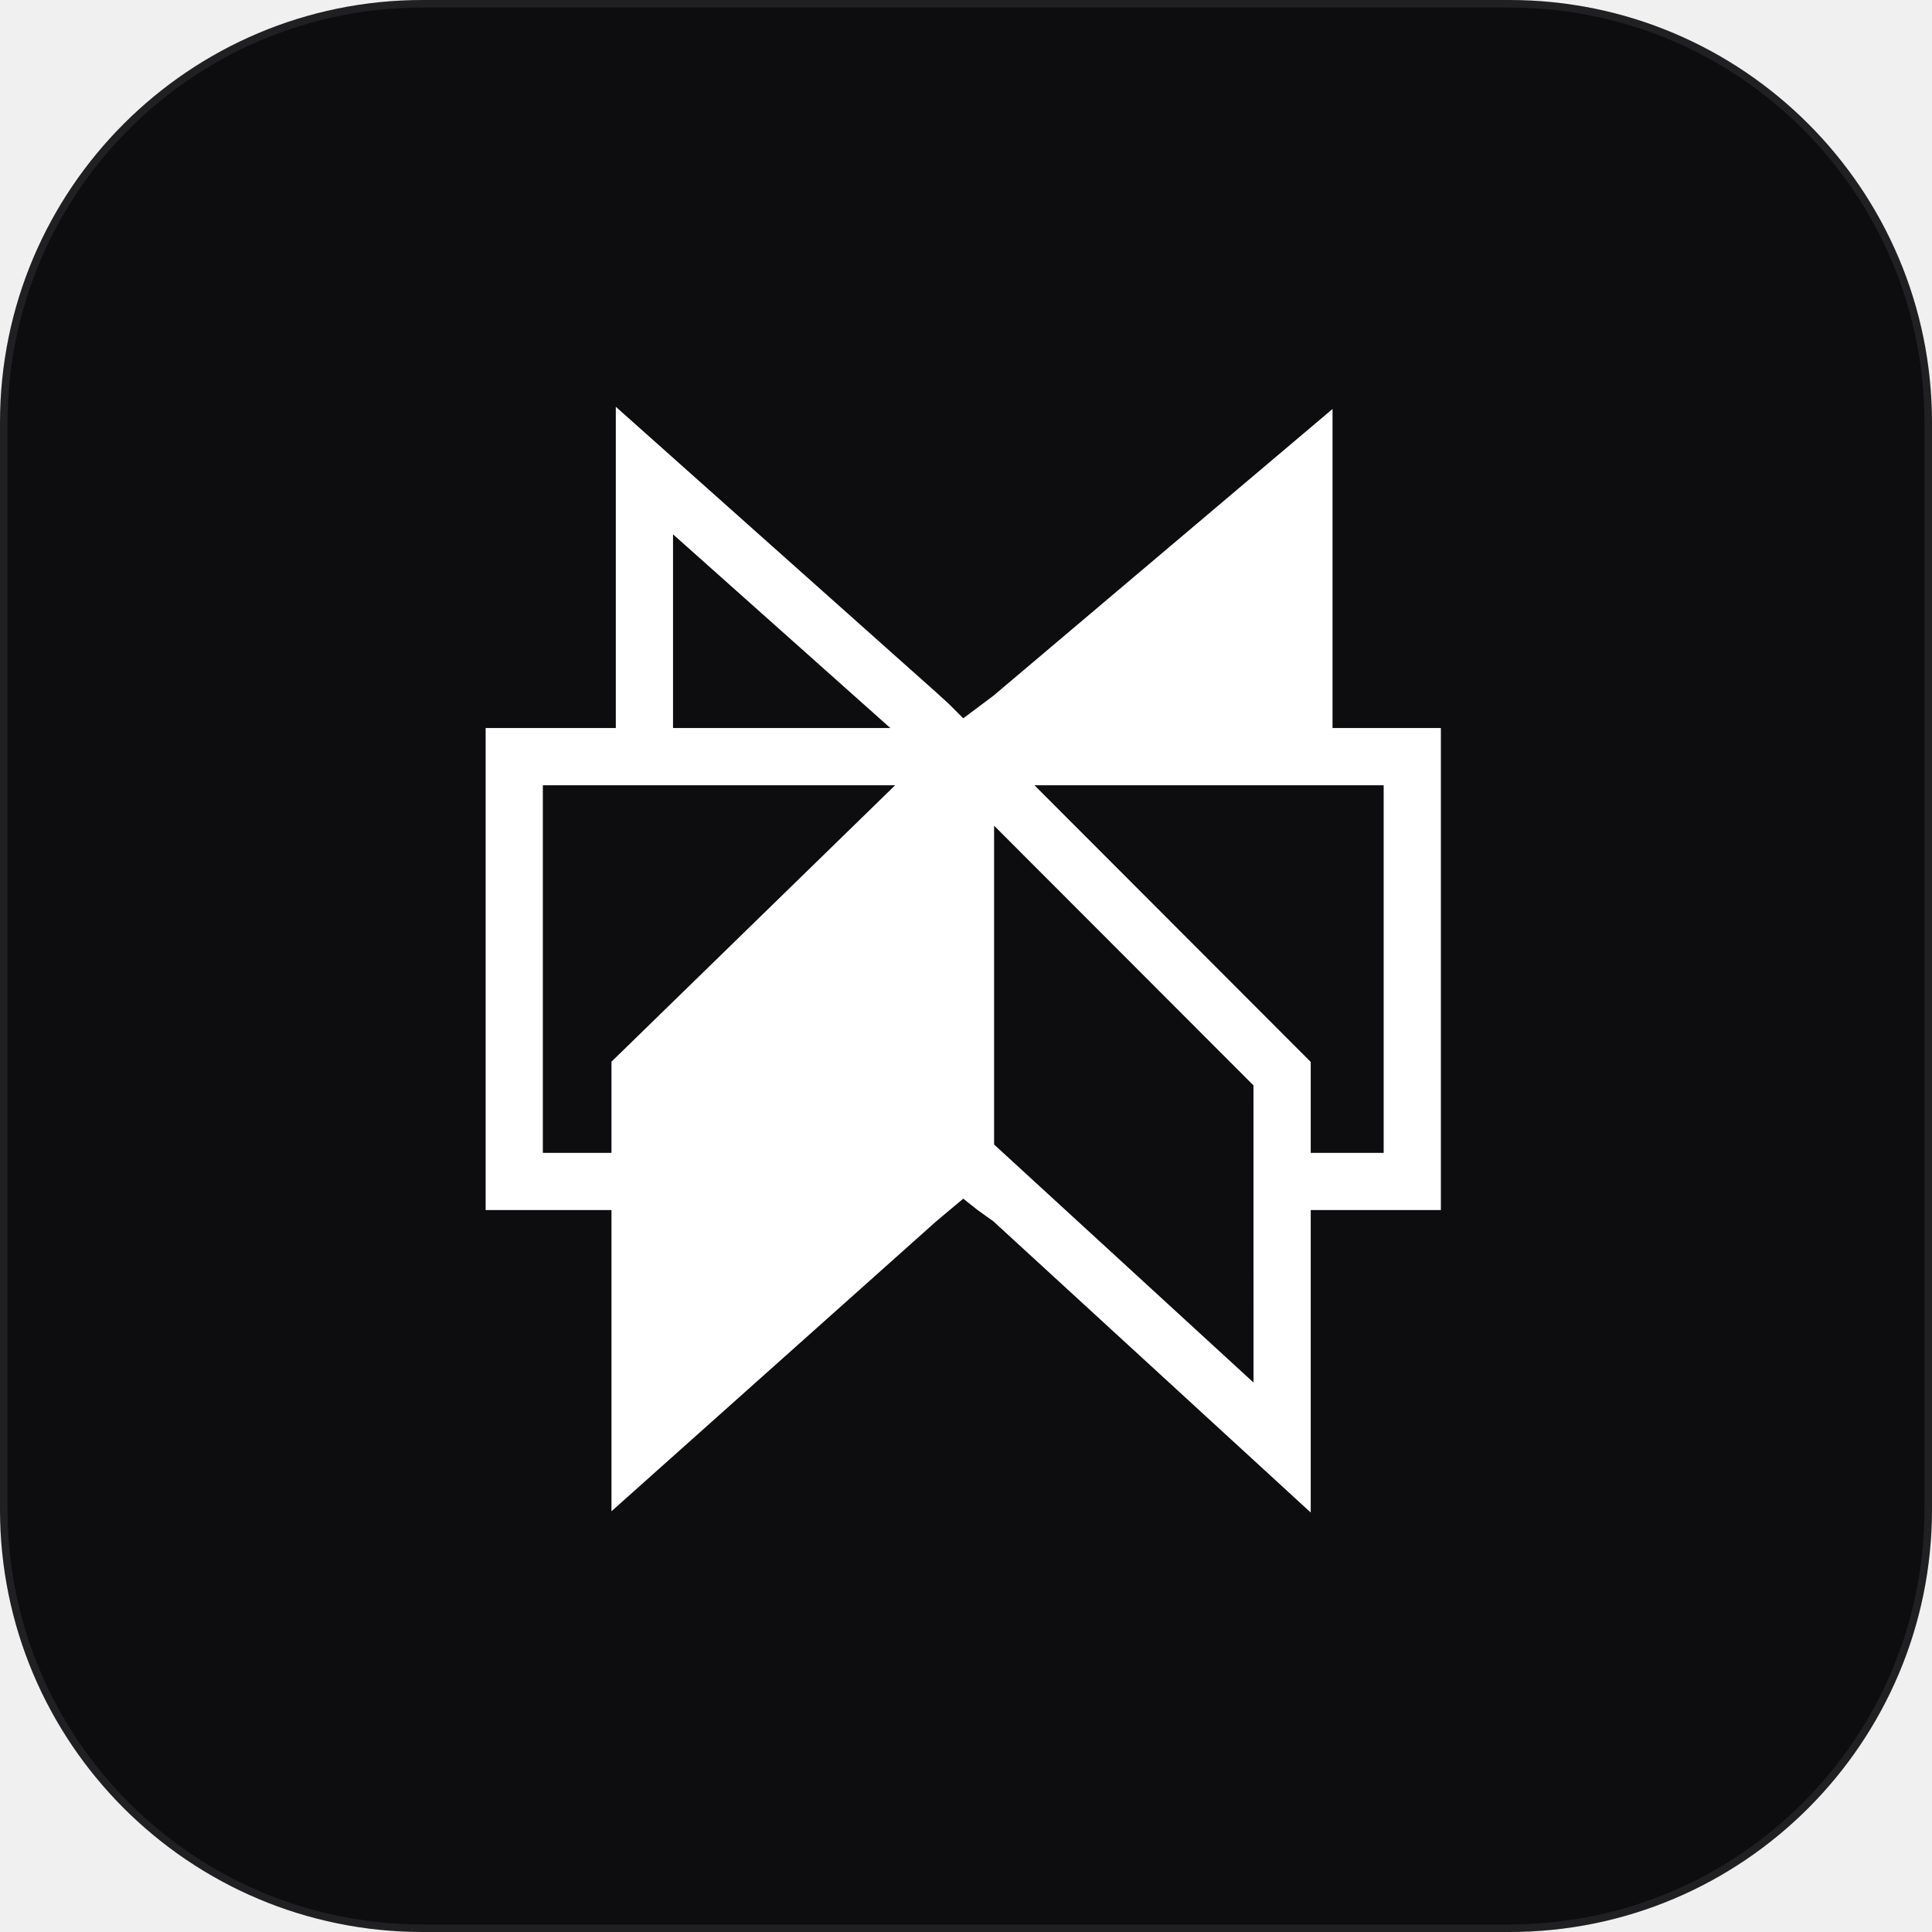
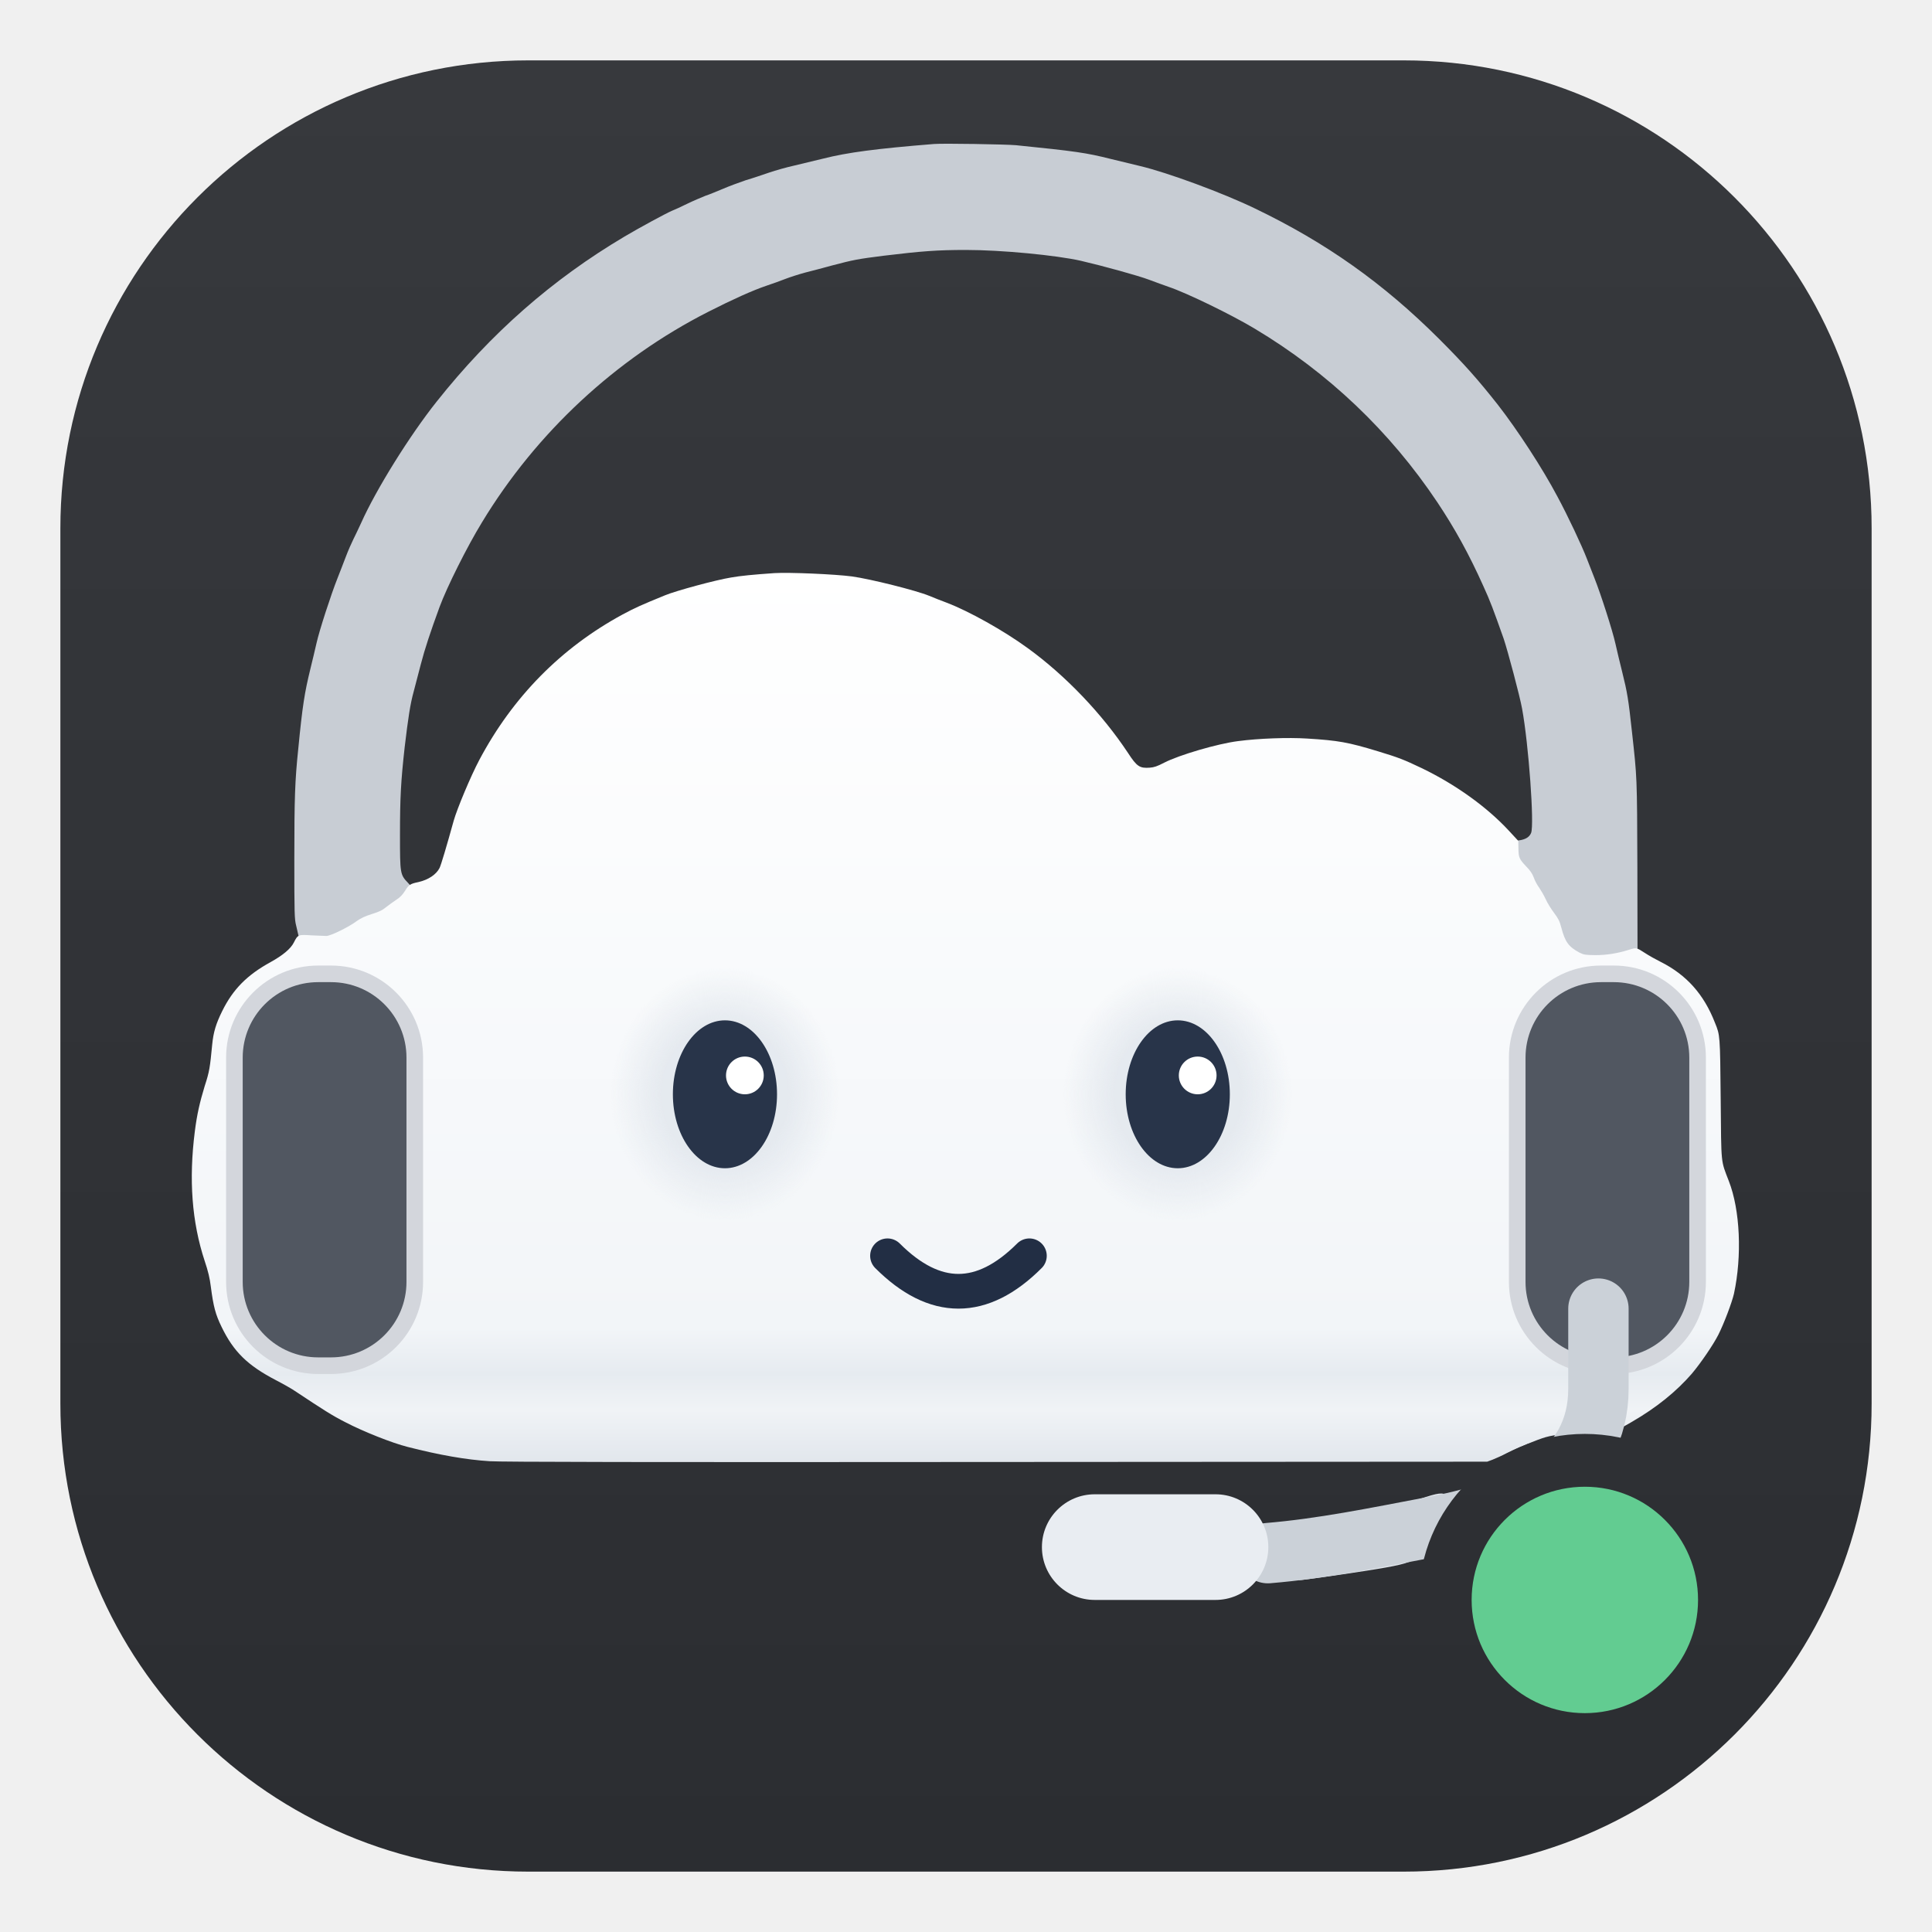
- <svg xmlns="http://www.w3.org/2000/svg" width="512" height="512" viewBox="0 0 512 512" fill="none">
-   <rect width="512" height="512" rx="112" fill="#0d0d10" />
-   <rect x="1" y="1" width="510" height="510" rx="111" stroke="#ffffff" stroke-opacity="0.08" stroke-width="2" />
-   <g transform="translate(128.7, 107.8) scale(3.8)">
-     <path d="M35.405 20.157L59.061 0.154V22.405H66.618V56.02H57.541V77.115L35.406 56.803L34.309 56.02L33.309 55.226L31.416 56.812L8.776 77.026V56.02H0V22.405H9.078V0L31.416 19.912L32.309 20.726L33.309 21.726L35.405 20.157ZM28.559 26.395C20.367 26.4 12.178 26.395 3.99 26.395V52.03H8.775V45.674L28.559 26.395ZM38.273 26.395L57.541 45.69V52.03H62.628V26.395C54.515 26.395 46.392 26.4 38.273 26.395ZM28.224 22.405L13.068 8.895V22.405H28.224ZM35.459 29.215V51.449L53.551 68.049C53.551 61.139 53.548 54.235 53.548 47.325L35.459 29.215Z" fill="#FFFFFF" />
-   </g>
+ <svg xmlns="http://www.w3.org/2000/svg" width="1024" height="1024" viewBox="0 0 128 128">
+   <defs>
+     <linearGradient id="cm-bg" x1="0" y1="4" x2="0" y2="124" gradientUnits="userSpaceOnUse">
+       <stop offset="0" stop-color="#37393d" />
+       <stop offset="1" stop-color="#2b2d31" />
+     </linearGradient>
+     <linearGradient id="cm-cloud" x1="0" y1="37" x2="0" y2="97" gradientUnits="userSpaceOnUse">
+       <stop offset="0" stop-color="#ffffff" />
+       <stop offset="0.3" stop-color="#fbfcfd" />
+       <stop offset="0.85" stop-color="#f2f5f8" />
+       <stop offset="0.9" stop-color="#e6ebf0" />
+       <stop offset="0.94" stop-color="#f0f3f6" />
+       <stop offset="1" stop-color="#e1e6ec" />
+     </linearGradient>
+     <radialGradient id="cm-halo" cx="0.5" cy="0.5" r="0.5">
+       <stop offset="0.55" stop-color="#e3e8ee" stop-opacity="0.9" />
+       <stop offset="1" stop-color="#e3e8ee" stop-opacity="0" />
+     </radialGradient>
+   </defs>
+   <rect x="4" y="4" width="120" height="120" rx="31" fill="url(#cm-bg)" />
+   <path fill="#c8cdd4" d="M61.88 9.54C58.03 9.85 56.15 10.10 54.53 10.51C53.98 10.64 53.12 10.85 52.62 10.97C52.12 11.08 51.38 11.29 50.97 11.43C50.56 11.57 49.86 11.81 49.41 11.94C48.97 12.09 48.29 12.34 47.90 12.51C47.51 12.67 46.99 12.89 46.74 12.97C46.49 13.07 45.94 13.30 45.53 13.50C45.12 13.70 44.67 13.91 44.53 13.96C44.15 14.12 42.39 15.07 41.38 15.67C36.59 18.51 32.53 22.07 28.92 26.62C27.14 28.86 24.92 32.42 23.92 34.66C23.76 35.00 23.54 35.48 23.41 35.73C23.29 35.97 23.06 36.49 22.91 36.89C22.77 37.27 22.51 37.92 22.36 38.31C21.94 39.36 21.15 41.79 20.97 42.61C20.88 43.00 20.70 43.77 20.56 44.33C20.18 45.89 20.04 46.74 19.76 49.62C19.54 51.73 19.50 52.88 19.50 56.92C19.50 60.56 19.51 60.89 19.62 61.32C19.68 61.58 19.75 61.88 19.78 62.01C19.84 62.39 20.03 62.50 20.79 62.60C21.16 62.65 21.59 62.67 21.75 62.66C22.09 62.61 23.41 61.96 23.94 61.59C24.18 61.42 24.56 61.24 24.92 61.12C25.24 61.01 25.64 60.83 25.80 60.71C25.96 60.60 26.28 60.38 26.51 60.22C27.01 59.88 27.29 59.58 27.37 59.28C27.45 58.98 27.42 58.91 27.03 58.49C26.51 57.95 26.50 57.87 26.50 55.35C26.50 52.84 26.56 51.76 26.81 49.51C27.04 47.57 27.18 46.64 27.41 45.81C27.49 45.49 27.71 44.67 27.88 44.01C28.14 43.00 28.52 41.86 29.12 40.22C29.61 38.89 30.95 36.21 31.93 34.61C35.53 28.66 40.81 23.76 46.94 20.65C48.55 19.83 49.87 19.24 50.75 18.94C51.14 18.81 51.73 18.60 52.03 18.48C52.34 18.36 52.93 18.17 53.34 18.06C53.76 17.96 54.56 17.74 55.12 17.59C56.56 17.21 56.83 17.16 58.57 16.94C61.06 16.64 62.09 16.56 64.00 16.56C66.36 16.56 69.99 16.91 71.62 17.28C73.16 17.64 75.40 18.26 76.12 18.53C76.56 18.69 77.14 18.91 77.44 19.01C78.63 19.41 81.59 20.85 83.12 21.77C87.99 24.68 92.09 28.58 95.23 33.28C96.39 35.02 97.33 36.72 98.28 38.84C98.73 39.82 98.94 40.39 99.62 42.31C99.89 43.11 100.69 46.11 100.84 46.94C101.28 49.32 101.66 54.65 101.44 55.18C101.33 55.46 101.07 55.62 100.62 55.68C100.33 55.72 100.21 55.77 100.12 55.88C99.96 56.09 99.92 56.42 100.00 56.77C100.09 57.18 100.19 57.36 100.56 57.76C100.73 57.94 100.95 58.27 101.05 58.49C101.16 58.70 101.34 59.01 101.46 59.18C101.59 59.35 101.79 59.71 101.91 59.97C102.03 60.24 102.26 60.61 102.41 60.81C102.68 61.14 102.76 61.35 103.04 62.27C103.12 62.55 103.23 62.73 103.48 62.99C104.30 63.88 105.28 64.11 106.93 63.81C108.01 63.61 108.13 63.57 108.32 63.38L108.49 63.21L108.48 57.46C108.46 51.40 108.46 51.55 108.12 48.47C107.89 46.34 107.81 45.86 107.47 44.50C107.32 43.90 107.12 43.07 107.03 42.66C106.84 41.79 106.06 39.37 105.64 38.31C105.49 37.92 105.26 37.34 105.14 37.03C104.81 36.17 103.88 34.19 103.19 32.91C102.19 31.02 100.56 28.52 99.24 26.82C97.93 25.16 97.03 24.14 95.35 22.46C91.64 18.76 87.86 16.08 83.14 13.81C81.01 12.78 77.35 11.43 75.53 11.00C75.08 10.89 74.21 10.68 73.59 10.53C71.96 10.12 71.26 10.02 67.31 9.62C66.63 9.56 62.48 9.49 61.88 9.54Z" />
+   <path fill="url(#cm-cloud)" d="M51.31 37.97C49.87 38.07 49.06 38.15 48.44 38.26C47.44 38.42 44.78 39.14 44.06 39.44C42.47 40.09 42.09 40.26 41.25 40.71C37.19 42.91 33.98 46.16 31.76 50.34C31.19 51.41 30.28 53.59 30.06 54.37C29.58 56.10 29.22 57.31 29.12 57.51C28.90 57.94 28.38 58.29 27.72 58.44C27.18 58.55 27.08 58.62 26.84 59.01C26.67 59.28 26.51 59.45 26.26 59.61C26.06 59.74 25.76 59.96 25.58 60.10C25.33 60.31 25.11 60.41 24.63 60.56C24.18 60.70 23.91 60.83 23.64 61.02C23.14 61.40 21.91 62.01 21.62 62.01C21.51 62.01 21.06 61.99 20.64 61.97C19.76 61.91 19.73 61.92 19.47 62.44C19.26 62.86 18.74 63.29 17.93 63.74C16.38 64.59 15.44 65.53 14.72 66.99C14.31 67.82 14.14 68.38 14.06 69.19C13.91 70.74 13.88 70.98 13.56 71.96C13.23 73.05 13.05 73.84 12.91 74.94C12.50 78.15 12.71 80.96 13.56 83.54C13.79 84.22 13.90 84.69 13.97 85.26C14.14 86.57 14.28 87.09 14.68 87.91C15.48 89.56 16.40 90.46 18.28 91.44C18.76 91.69 19.37 92.03 19.62 92.21C21.43 93.41 22.02 93.79 22.89 94.23C24.08 94.85 26.00 95.61 27.00 95.86C29.11 96.40 30.87 96.71 32.45 96.81C33.18 96.86 42.71 96.88 66.00 96.86L98.53 96.84L98.88 96.71C99.06 96.64 99.51 96.44 99.86 96.26C100.56 95.91 101.84 95.38 102.39 95.22C103.01 95.04 104.06 94.94 105.31 94.94C106.78 94.93 106.94 94.89 108.12 94.20C109.76 93.25 111.06 92.19 112.08 91.02C112.68 90.31 113.51 89.09 113.84 88.44C114.22 87.69 114.75 86.28 114.88 85.71C115.42 83.20 115.29 80.17 114.54 78.25C114.00 76.84 114.04 77.26 114.00 72.81C113.96 68.57 113.96 68.59 113.62 67.76C112.89 65.88 111.74 64.59 110.03 63.73C109.73 63.58 109.24 63.31 108.97 63.13C108.41 62.77 108.42 62.77 107.91 62.93C107.14 63.17 106.43 63.28 105.69 63.28C105.03 63.27 104.94 63.26 104.64 63.11C103.93 62.73 103.69 62.41 103.44 61.45C103.33 61.02 103.23 60.84 102.96 60.48C102.77 60.23 102.52 59.83 102.41 59.58C102.29 59.32 102.09 58.98 101.98 58.82C101.86 58.66 101.69 58.36 101.62 58.15C101.53 57.89 101.37 57.66 101.12 57.41C100.65 56.91 100.61 56.82 100.60 56.22L100.59 55.71L99.97 55.04C98.51 53.46 96.43 51.97 94.19 50.89C92.99 50.32 92.69 50.20 91.31 49.78C89.30 49.17 88.68 49.06 86.59 48.93C85.35 48.85 83.39 48.92 82.03 49.10C80.67 49.27 78.12 50.02 77.13 50.53C76.67 50.77 76.46 50.84 76.18 50.86C75.51 50.91 75.32 50.79 74.73 49.88C73.02 47.30 70.60 44.76 68.09 42.94C66.50 41.78 64.19 40.49 62.72 39.93C62.38 39.81 61.85 39.59 61.55 39.47C60.70 39.12 57.68 38.36 56.44 38.19C55.31 38.04 52.30 37.91 51.31 37.97ZM94.03 99.32C93.41 99.53 92.64 99.76 92.31 99.84C91.29 100.11 86.59 100.88 86.05 100.88C86.02 100.88 86.00 101.73 86.00 102.78C86.00 104.34 86.01 104.69 86.08 104.69C86.28 104.69 88.64 104.36 90.36 104.09C92.63 103.74 93.29 103.58 93.74 103.28C94.27 102.91 94.43 102.65 94.96 101.39C95.08 101.10 95.33 100.66 95.50 100.39C96.04 99.61 96.11 99.35 95.84 99.09C95.61 98.86 95.31 98.89 94.03 99.32Z" />
+   <rect x="14.98" y="63.97" width="13.05" height="27.06" rx="6.1" fill="#d3d6dc" />
+   <rect x="99.97" y="63.97" width="13.05" height="27.06" rx="6.1" fill="#d3d6dc" />
+   <rect x="16.08" y="65.07" width="10.85" height="24.86" rx="5" fill="#515761" />
+   <rect x="101.07" y="65.07" width="10.85" height="24.86" rx="5" fill="#515761" />
+   <path d="M105.9 86.7V92C105.9 97.6 100.9 100 95.2 101.1C91 101.9 87.6 102.6 84 102.9" fill="none" stroke="#cbd1d8" stroke-width="4" stroke-linecap="round" stroke-linejoin="round" />
+   <rect x="69.03" y="99" width="15" height="7" rx="3.5" fill="#e9edf2" />
+   <ellipse cx="48.03" cy="72.5" rx="7.6" ry="8.4" fill="url(#cm-halo)" />
+   <ellipse cx="78.03" cy="72.5" rx="7.6" ry="8.4" fill="url(#cm-halo)" />
+   <ellipse cx="48.03" cy="72.5" rx="3.45" ry="4.9" fill="#283449" />
+   <ellipse cx="78.03" cy="72.5" rx="3.45" ry="4.9" fill="#283449" />
+   <circle cx="49.35" cy="71.25" r="1.25" fill="#ffffff" />
+   <circle cx="79.35" cy="71.25" r="1.25" fill="#ffffff" />
+   <path d="M58.8 83.2Q63.5 87.9 68.2 83.2" fill="none" stroke="#222e44" stroke-width="2.3" stroke-linecap="round" />
+   <circle cx="105" cy="106" r="9.25" fill="#62cc91" stroke="url(#cm-bg)" stroke-width="3.5" />
</svg>
